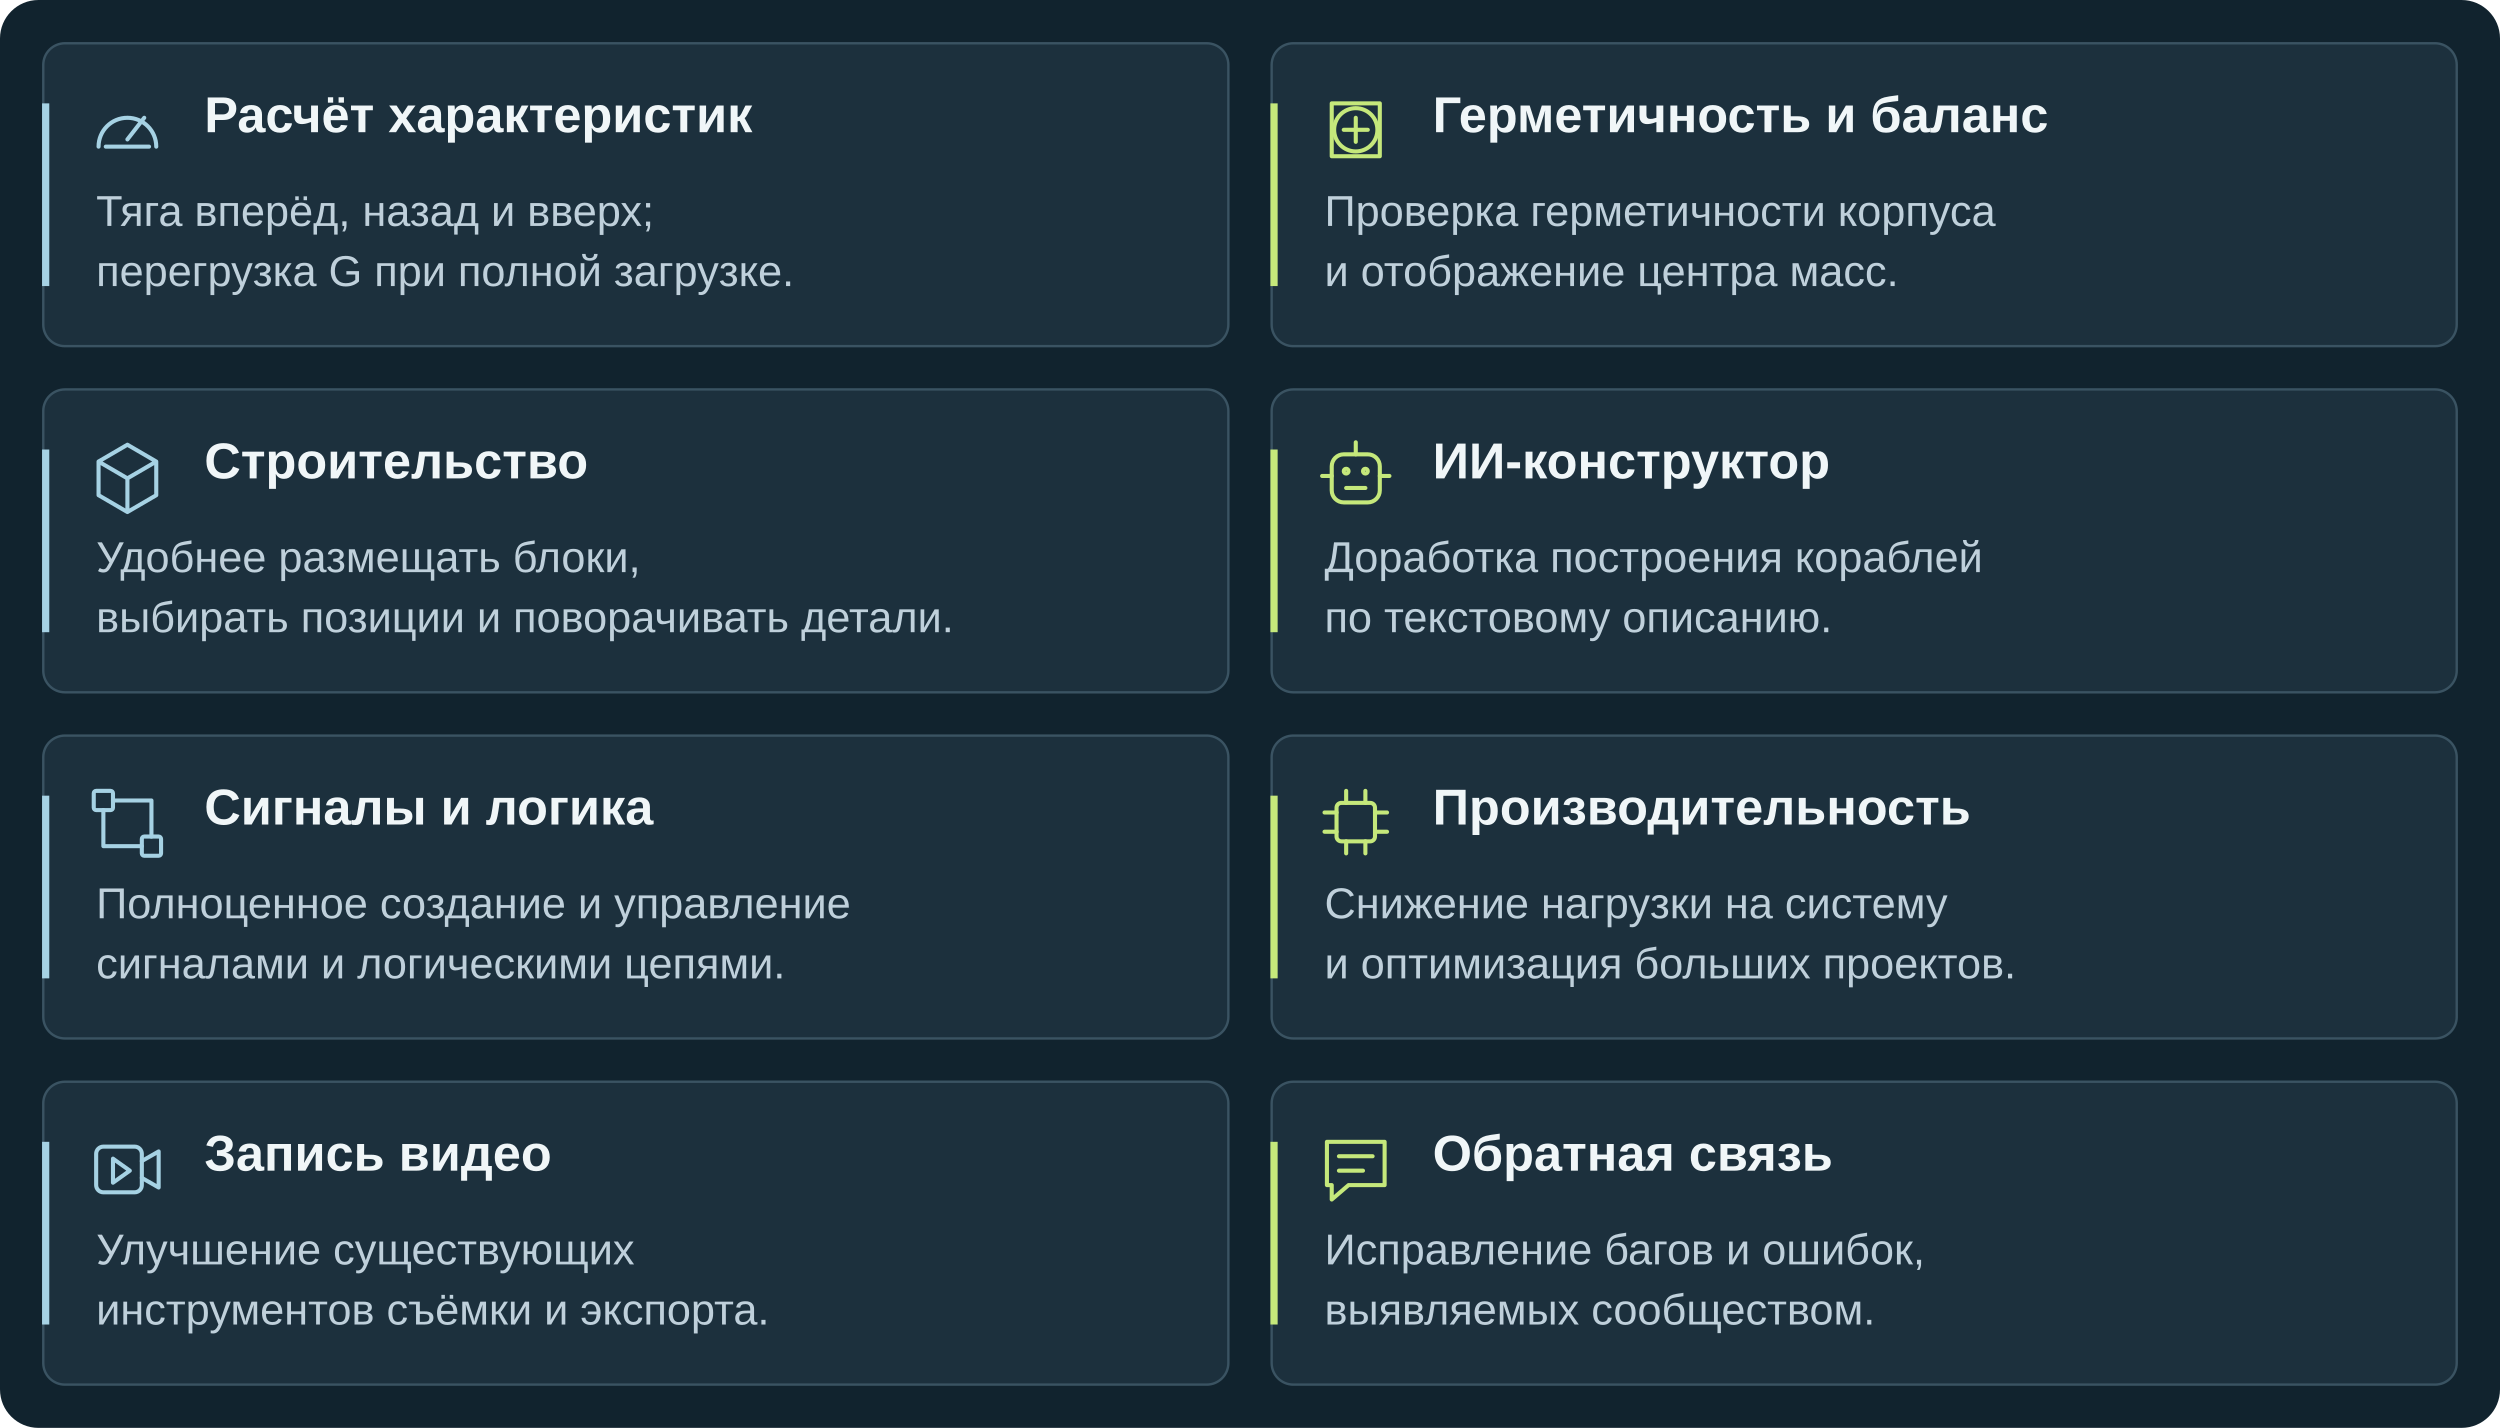
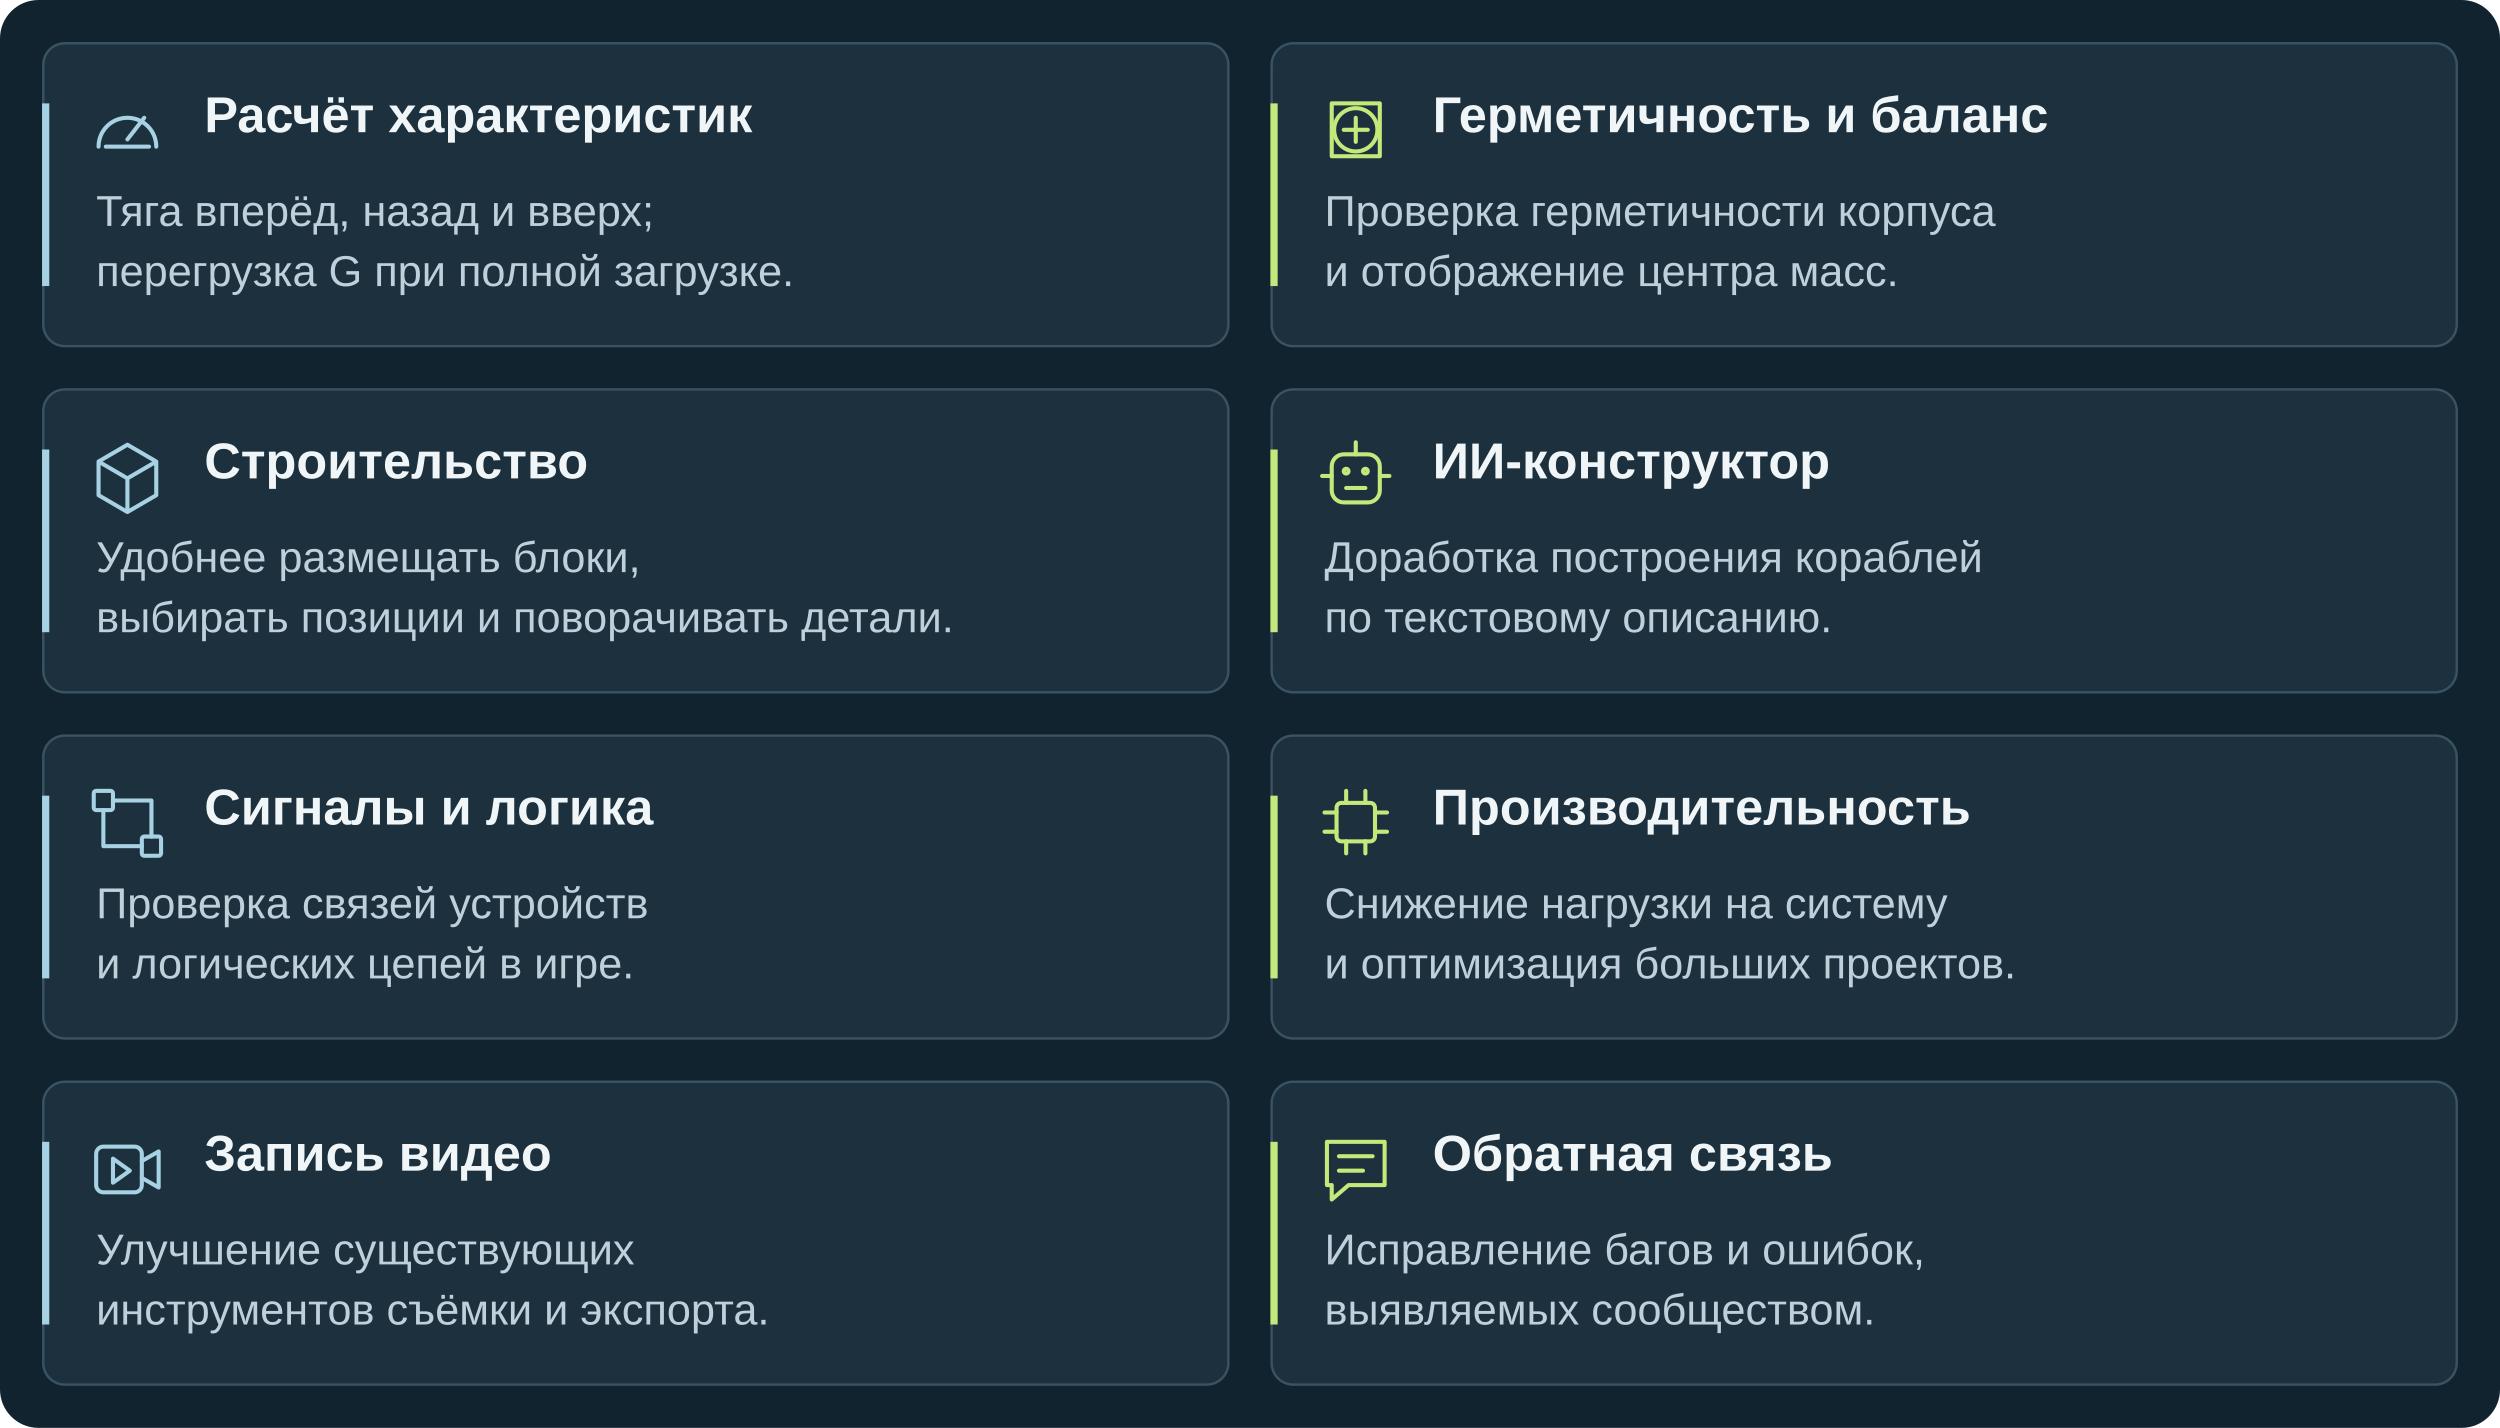
<svg xmlns="http://www.w3.org/2000/svg" width="1040" height="594" viewBox="0 0 1040 594" role="img">
  <rect width="1040" height="594" rx="16" fill="#11232e" />
  <g transform="translate(18 18)">
    <rect width="493" height="126" rx="9" fill="#1c303d" stroke="#3a5362" />
    <path d="M1 25v76" stroke="#a6d2e4" stroke-width="3" />
    <g transform="translate(19 20)" stroke="#a6d2e4" fill="none" stroke-width="1.7" stroke-linecap="round" stroke-linejoin="round">
      <path d="M4 23a12 12 0 1 1 24 0M16 20l7-9M7 23h18" />
    </g>
    <text x="67" y="37" fill="#f0f6f8" font-family="Segoe UI,Arial,sans-serif" font-size="21" font-weight="600">Расчёт характеристик</text>
    <text x="22" y="76" fill="#bfd0db" font-family="Segoe UI,Arial,sans-serif" font-size="18">Тяга вперёд, назад и вверх;</text>
    <text x="22" y="101" fill="#bfd0db" font-family="Segoe UI,Arial,sans-serif" font-size="18">перегрузка G при полной загрузке.</text>
  </g>
  <g transform="translate(529 18)">
    <rect width="493" height="126" rx="9" fill="#1c303d" stroke="#3a5362" />
    <path d="M1 25v76" stroke="#c5e87b" stroke-width="3" />
    <g transform="translate(19 20)" stroke="#c5e87b" fill="none" stroke-width="1.7" stroke-linecap="round" stroke-linejoin="round">
      <path d="M6 5h20v22H6zM11 16h10M16 11v10" />
      <circle cx="16" cy="16" r="9" />
    </g>
    <text x="67" y="37" fill="#f0f6f8" font-family="Segoe UI,Arial,sans-serif" font-size="21" font-weight="600">Герметичность и баланс</text>
    <text x="22" y="76" fill="#bfd0db" font-family="Segoe UI,Arial,sans-serif" font-size="18">Проверка герметичности корпуса</text>
    <text x="22" y="101" fill="#bfd0db" font-family="Segoe UI,Arial,sans-serif" font-size="18">и отображение центра масс.</text>
  </g>
  <g transform="translate(18 162)">
    <rect width="493" height="126" rx="9" fill="#1c303d" stroke="#3a5362" />
    <path d="M1 25v76" stroke="#a6d2e4" stroke-width="3" />
    <g transform="translate(19 20)" stroke="#a6d2e4" fill="none" stroke-width="1.7" stroke-linecap="round" stroke-linejoin="round">
      <path d="m16 3 12 7v14l-12 7L4 24V10zM4 10l12 7 12-7M16 17v14" />
    </g>
    <text x="67" y="37" fill="#f0f6f8" font-family="Segoe UI,Arial,sans-serif" font-size="21" font-weight="600">Строительство</text>
    <text x="22" y="76" fill="#bfd0db" font-family="Segoe UI,Arial,sans-serif" font-size="18">Удобнее размещать блоки,</text>
    <text x="22" y="101" fill="#bfd0db" font-family="Segoe UI,Arial,sans-serif" font-size="18">выбирать позиции и поворачивать детали.</text>
  </g>
  <g transform="translate(529 162)">
    <rect width="493" height="126" rx="9" fill="#1c303d" stroke="#3a5362" />
    <path d="M1 25v76" stroke="#c5e87b" stroke-width="3" />
    <g transform="translate(19 20)" stroke="#c5e87b" fill="none" stroke-width="1.7" stroke-linecap="round" stroke-linejoin="round">
      <rect x="6" y="7" width="20" height="20" rx="5" />
      <path d="M16 2v5M2 16h4M26 16h4M12 21h8" />
      <circle cx="12" cy="14" r="1" />
      <circle cx="20" cy="14" r="1" />
    </g>
    <text x="67" y="37" fill="#f0f6f8" font-family="Segoe UI,Arial,sans-serif" font-size="21" font-weight="600">ИИ-конструктор</text>
    <text x="22" y="76" fill="#bfd0db" font-family="Segoe UI,Arial,sans-serif" font-size="18">Доработка построения кораблей</text>
    <text x="22" y="101" fill="#bfd0db" font-family="Segoe UI,Arial,sans-serif" font-size="18">по текстовому описанию.</text>
  </g>
  <g transform="translate(18 306)">
    <rect width="493" height="126" rx="9" fill="#1c303d" stroke="#3a5362" />
    <path d="M1 25v76" stroke="#a6d2e4" stroke-width="3" />
    <g transform="translate(19 20)" stroke="#a6d2e4" fill="none" stroke-width="1.7" stroke-linecap="round" stroke-linejoin="round">
      <rect x="2" y="3" width="8" height="8" rx="1" />
      <rect x="22" y="22" width="8" height="8" rx="1" />
      <path d="M10 7h16v15M6 11v15h16" />
    </g>
    <text x="67" y="37" fill="#f0f6f8" font-family="Segoe UI,Arial,sans-serif" font-size="21" font-weight="600">Сигналы и логика</text>
-     <text x="22" y="76" fill="#bfd0db" font-family="Segoe UI,Arial,sans-serif" font-size="18">Полноценное создание и управление</text>
-     <text x="22" y="101" fill="#bfd0db" font-family="Segoe UI,Arial,sans-serif" font-size="18">сигналами и логическими цепями.</text>
+     <text x="22" y="76" fill="#bfd0db" font-family="Segoe UI,Arial,sans-serif" font-size="18">Проверка связей устройств</text>
+     <text x="22" y="101" fill="#bfd0db" font-family="Segoe UI,Arial,sans-serif" font-size="18">и логических цепей в игре.</text>
  </g>
  <g transform="translate(529 306)">
    <rect width="493" height="126" rx="9" fill="#1c303d" stroke="#3a5362" />
    <path d="M1 25v76" stroke="#c5e87b" stroke-width="3" />
    <g transform="translate(19 20)" stroke="#c5e87b" fill="none" stroke-width="1.7" stroke-linecap="round" stroke-linejoin="round">
      <rect x="8" y="8" width="16" height="16" rx="2" />
      <path d="M12 3v5M20 3v5M12 24v5M20 24v5M3 12h5M3 20h5M24 12h5M24 20h5" />
    </g>
    <text x="67" y="37" fill="#f0f6f8" font-family="Segoe UI,Arial,sans-serif" font-size="21" font-weight="600">Производительность</text>
    <text x="22" y="76" fill="#bfd0db" font-family="Segoe UI,Arial,sans-serif" font-size="18">Снижение нагрузки на систему</text>
    <text x="22" y="101" fill="#bfd0db" font-family="Segoe UI,Arial,sans-serif" font-size="18">и оптимизация больших проектов.</text>
  </g>
  <g transform="translate(18 450)">
    <rect width="493" height="126" rx="9" fill="#1c303d" stroke="#3a5362" />
    <path d="M1 25v76" stroke="#a6d2e4" stroke-width="3" />
    <g transform="translate(19 20)" stroke="#a6d2e4" fill="none" stroke-width="1.7" stroke-linecap="round" stroke-linejoin="round">
      <rect x="3" y="7" width="19" height="19" rx="3" />
      <path d="m22 13 7-4v15l-7-4M10 12l7 5-7 5z" />
    </g>
    <text x="67" y="37" fill="#f0f6f8" font-family="Segoe UI,Arial,sans-serif" font-size="21" font-weight="600">Запись видео</text>
    <text x="22" y="76" fill="#bfd0db" font-family="Segoe UI,Arial,sans-serif" font-size="18">Улучшение существующих</text>
    <text x="22" y="101" fill="#bfd0db" font-family="Segoe UI,Arial,sans-serif" font-size="18">инструментов съёмки и экспорта.</text>
  </g>
  <g transform="translate(529 450)">
    <rect width="493" height="126" rx="9" fill="#1c303d" stroke="#3a5362" />
    <path d="M1 25v76" stroke="#c5e87b" stroke-width="3" />
    <g transform="translate(19 20)" stroke="#c5e87b" fill="none" stroke-width="1.7" stroke-linecap="round" stroke-linejoin="round">
      <path d="M4 5h24v18H13l-7 6v-6H4zM9 11h14M9 17h10" />
    </g>
    <text x="67" y="37" fill="#f0f6f8" font-family="Segoe UI,Arial,sans-serif" font-size="21" font-weight="600">Обратная связь</text>
    <text x="22" y="76" fill="#bfd0db" font-family="Segoe UI,Arial,sans-serif" font-size="18">Исправление багов и ошибок,</text>
    <text x="22" y="101" fill="#bfd0db" font-family="Segoe UI,Arial,sans-serif" font-size="18">выявляемых сообществом.</text>
  </g>
</svg>
